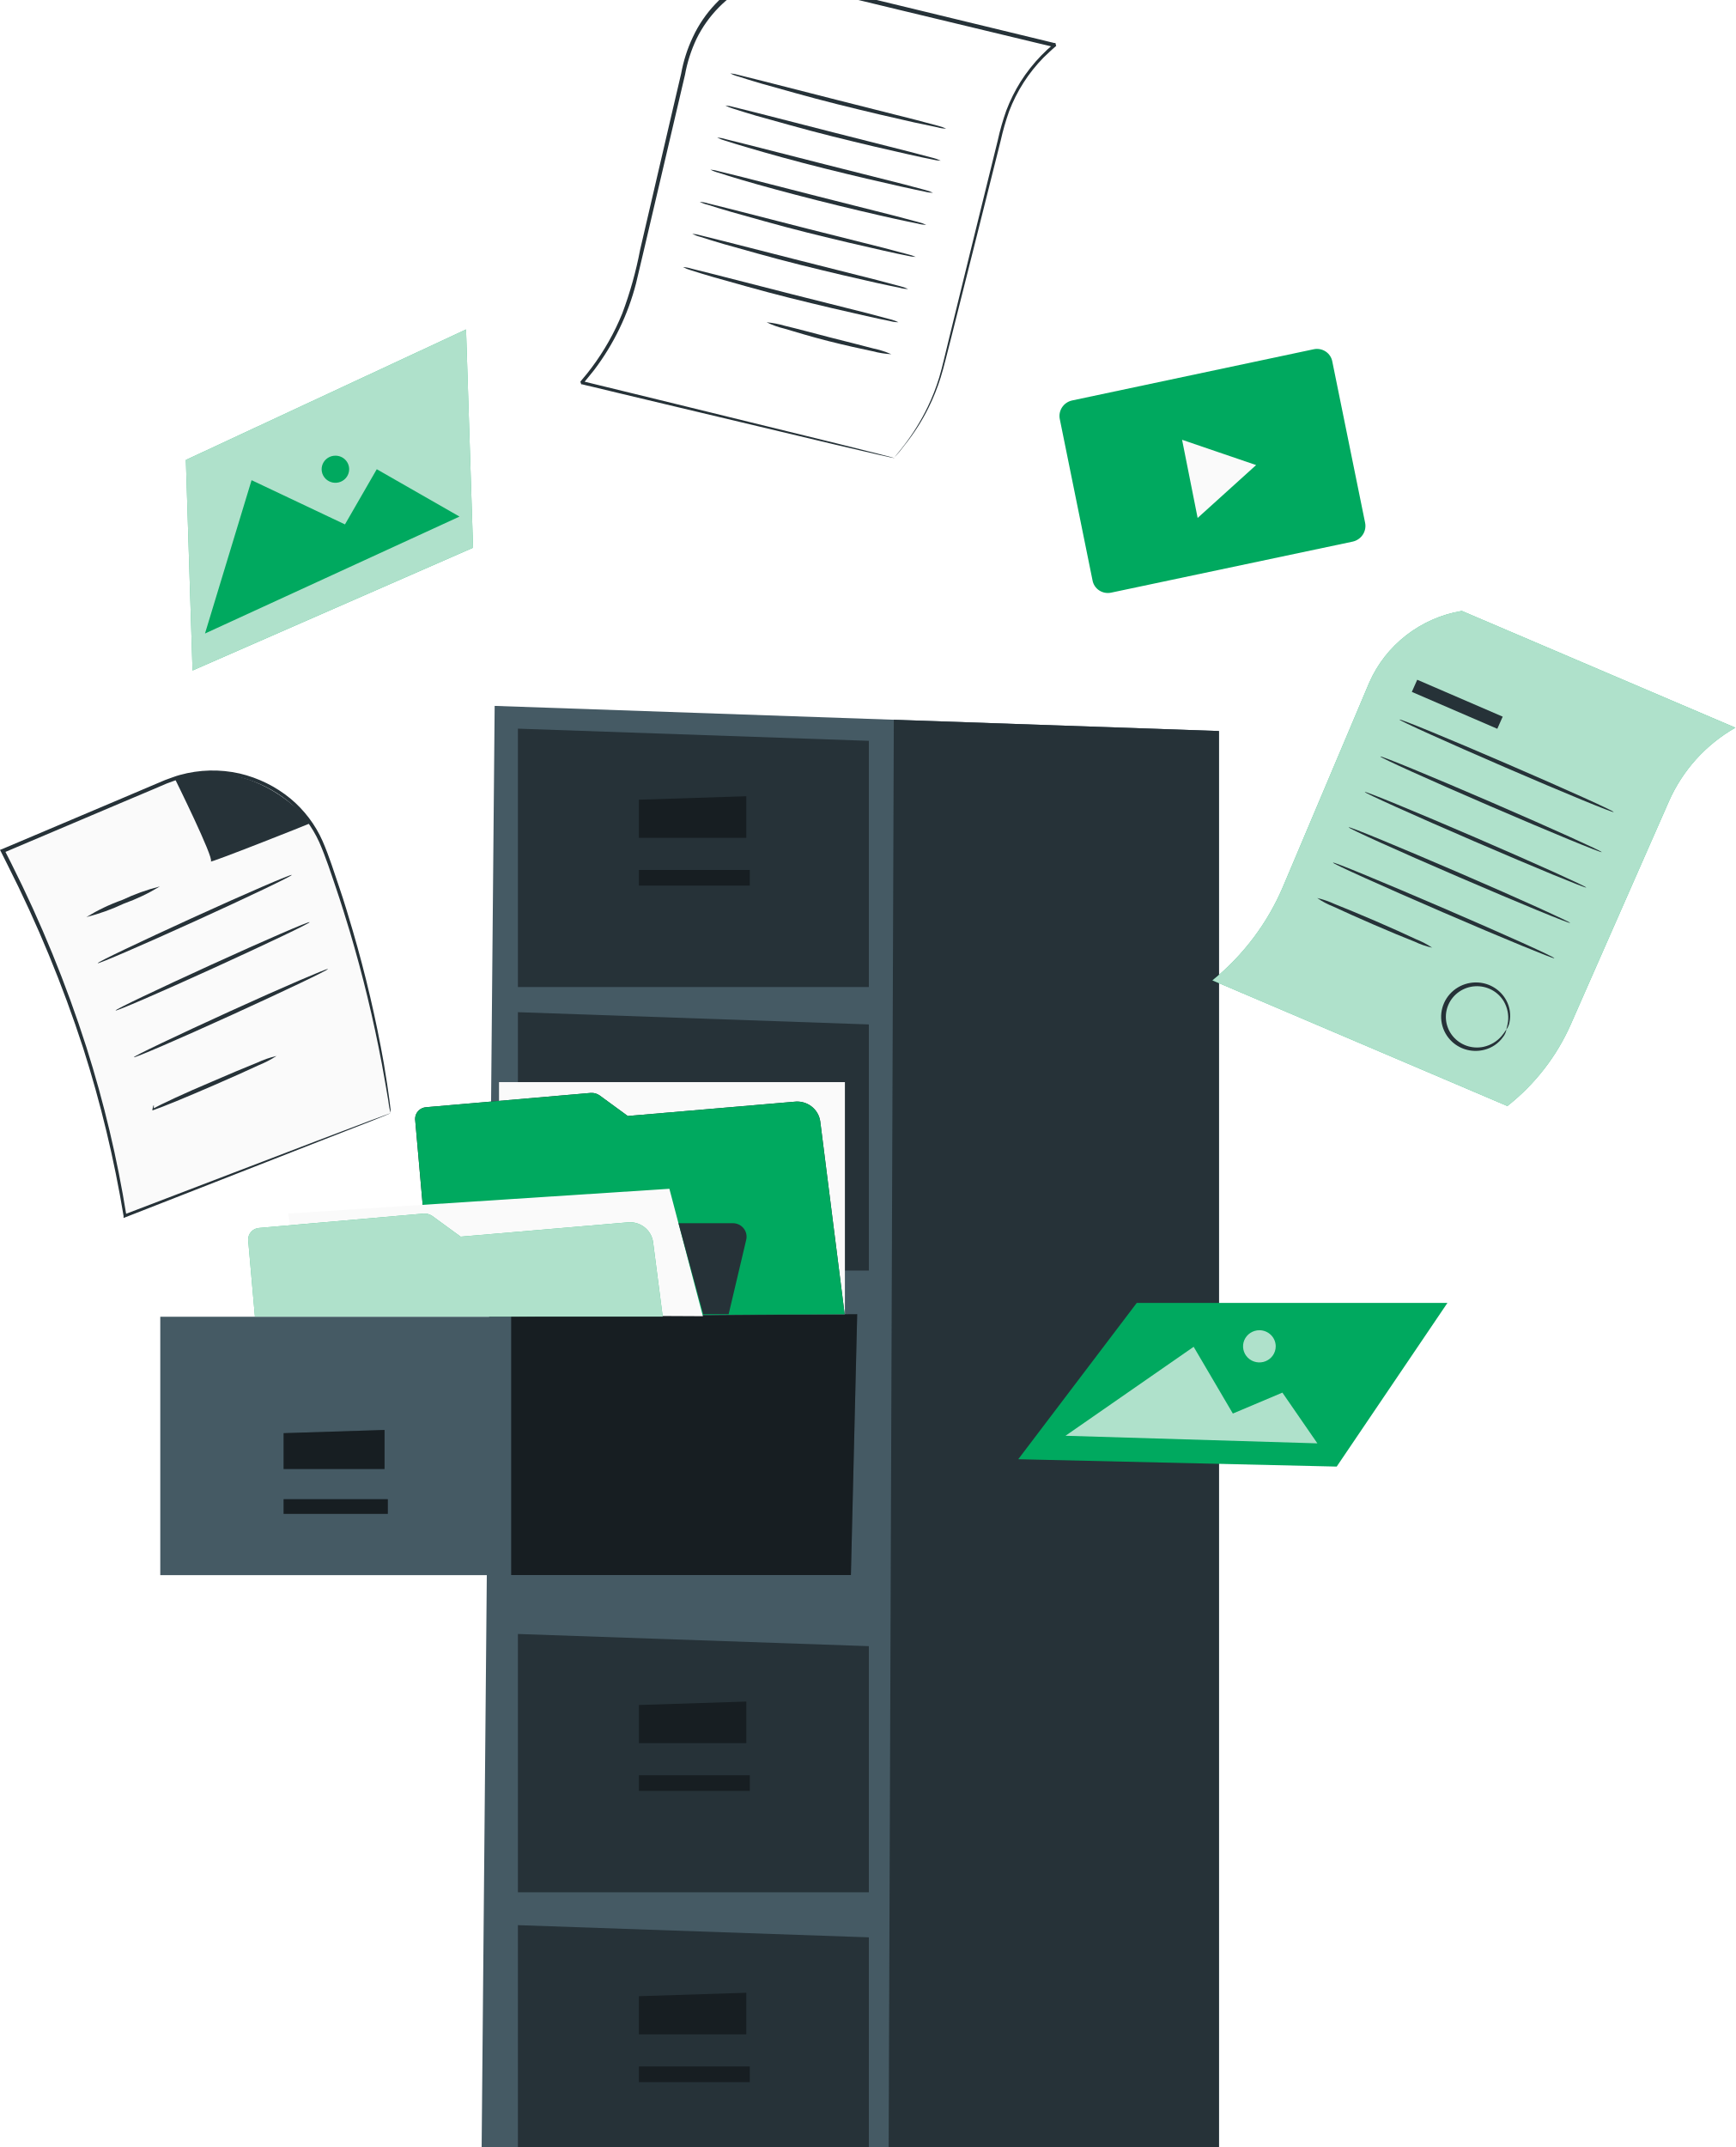
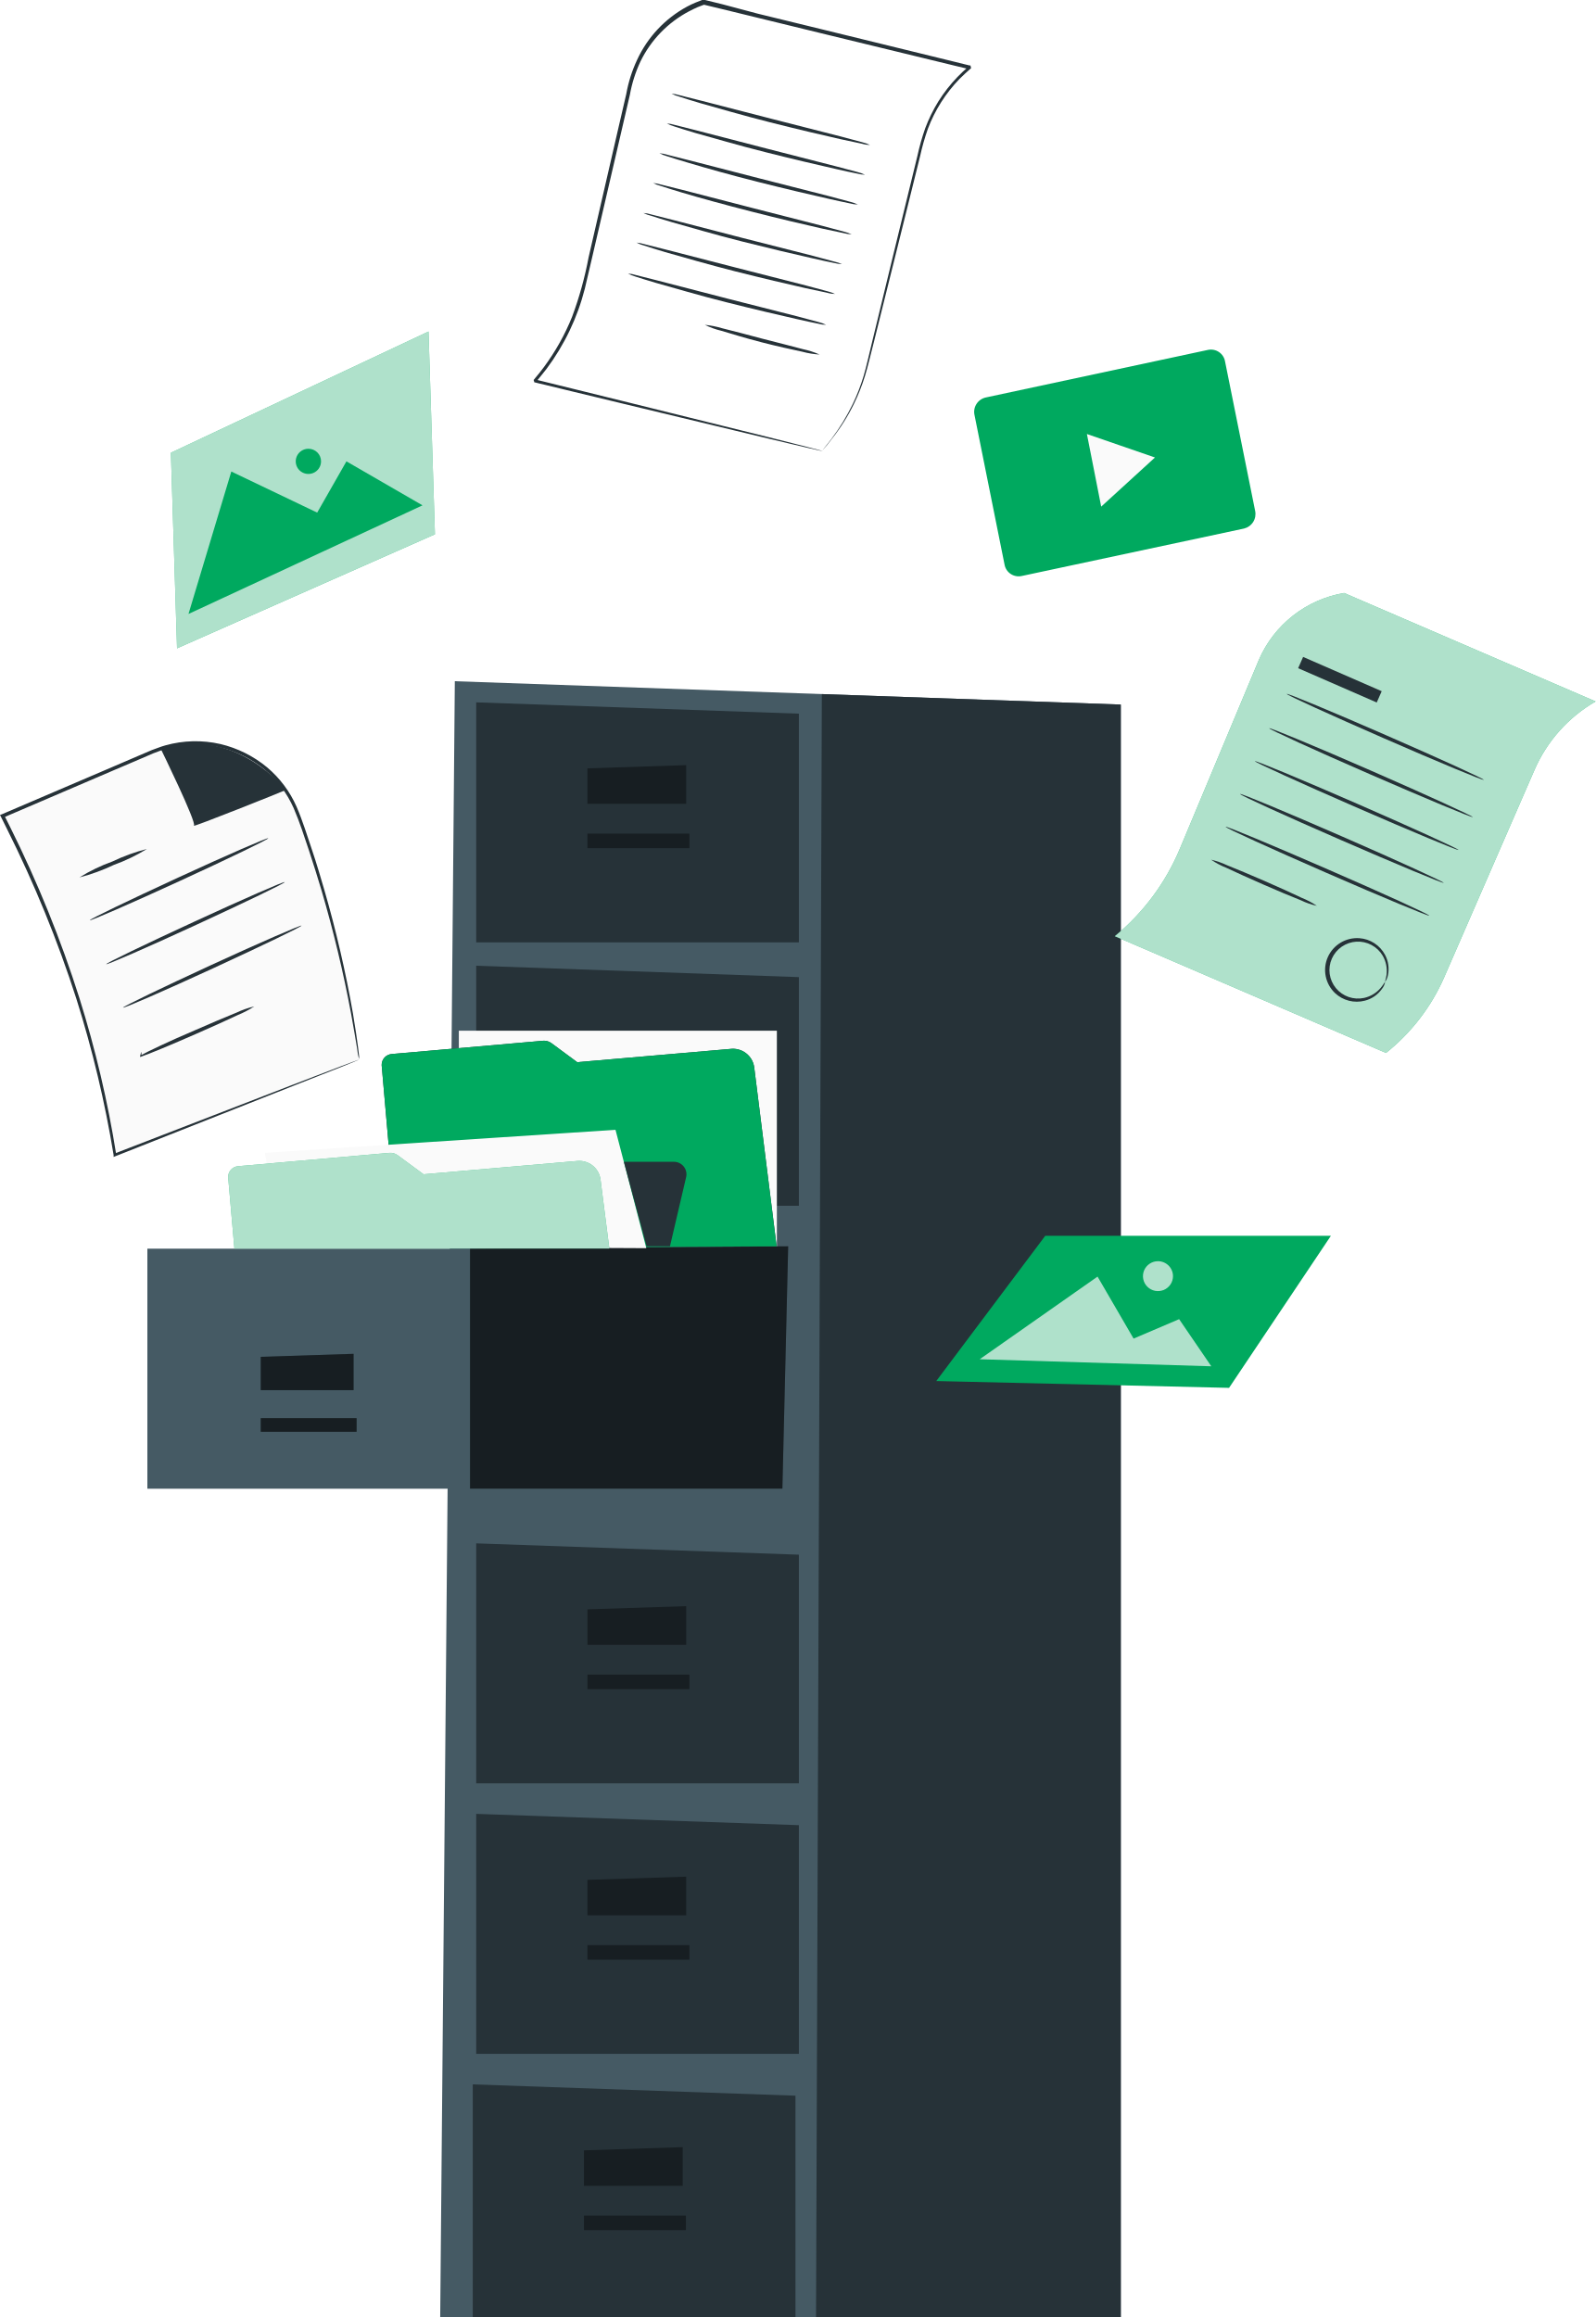
- <svg xmlns="http://www.w3.org/2000/svg" width="190" height="235" viewBox="0 0 190 235" fill="none">
-   <path d="M54.158 77.264L52.336 278.999H133.458V80.015L54.158 77.264Z" fill="#455A64" />
-   <path d="M56.704 110.788V139.069H95.128V112.13L56.704 110.788Z" fill="#263238" />
-   <path d="M97.86 78.781L97.137 278.999H133.458V80.014L97.86 78.781Z" fill="#263238" />
-   <path d="M56.704 79.755V108.036H95.128V81.088L56.704 79.755Z" fill="#263238" />
-   <path d="M69.952 87.531V91.707H81.71V87.153L69.952 87.531Z" fill="#263238" />
-   <path d="M82.093 95.221H69.952V96.932H82.093V95.221Z" fill="#263238" />
+ <svg xmlns="http://www.w3.org/2000/svg" width="188" height="273" viewBox="0 0 188 273" fill="none">
+   <path d="M53.588 80.264L51.785 281.999H132.053V83.015L53.588 80.264Z" fill="#455A64" />
+   <path d="M56.106 113.788V142.069H94.126V115.13L56.106 113.788Z" fill="#263238" />
+   <path d="M96.83 81.781L96.114 281.999H132.052V83.014L96.83 81.781Z" fill="#263238" />
+   <path d="M56.106 82.755V111.036H94.126V84.088L56.106 82.755Z" fill="#263238" />
+   <path d="M69.215 90.531V94.707H80.849V90.153L69.215 90.531Z" fill="#263238" />
+   <path d="M81.228 98.221H69.215V99.932H81.228V98.221Z" fill="#263238" />
  <g opacity="0.4">
-     <path d="M69.951 87.531V91.707H81.709V87.153L69.951 87.531Z" fill="black" />
-     <path d="M82.092 95.221H69.951V96.932H82.092V95.221Z" fill="black" />
+     <path d="M69.214 90.531V94.707H80.849V90.153L69.214 90.531Z" fill="black" />
+     <path d="M81.228 98.221H69.214V99.932H81.228V98.221Z" fill="black" />
  </g>
-   <path d="M56.704 178.847V207.12H95.128V180.18L56.704 178.847Z" fill="#263238" />
-   <path d="M69.952 186.623V190.799H81.71V186.245L69.952 186.623Z" fill="#263238" />
-   <path d="M82.093 194.314H69.952V196.025H82.093V194.314Z" fill="#263238" />
+   <path d="M56.106 181.847V210.12H94.126V183.18L56.106 181.847Z" fill="#263238" />
+   <path d="M69.215 189.623V193.799H80.849V189.245L69.215 189.623Z" fill="#263238" />
+   <path d="M81.228 197.314H69.215V199.025H81.228V197.314Z" fill="#263238" />
  <g opacity="0.4">
-     <path d="M69.953 186.622V190.798H81.711V186.244L69.953 186.622Z" fill="black" />
-     <path d="M82.094 194.312H69.953V196.023H82.094V194.312Z" fill="black" />
+     <path d="M69.216 189.622V193.798H80.85V189.244L69.216 189.622Z" fill="black" />
+     <path d="M81.23 197.312H69.216V199.023H81.23V197.312Z" fill="black" />
  </g>
-   <path d="M56.704 210.718V238.991H95.128V212.052L56.704 210.718Z" fill="#263238" />
-   <path d="M69.952 218.496V222.673H81.71V218.119L69.952 218.496Z" fill="#263238" />
-   <path d="M82.093 226.186H69.952V227.897H82.093V226.186Z" fill="#263238" />
+   <path d="M56.106 213.718V241.991H94.126V215.052L56.106 213.718Z" fill="#263238" />
+   <path d="M69.215 221.496V225.673H80.849V221.119L69.215 221.496Z" fill="#263238" />
+   <path d="M81.228 229.186H69.215V230.897H81.228V229.186Z" fill="#263238" />
  <g opacity="0.4">
-     <path d="M69.951 218.495V222.672H81.709V218.118L69.951 218.495Z" fill="black" />
-     <path d="M82.092 226.185H69.951V227.896H82.092V226.185Z" fill="black" />
+     <path d="M69.214 221.495V225.672H80.849V221.118L69.214 221.495Z" fill="black" />
+     <path d="M81.228 229.185H69.214V230.896H81.228V229.185Z" fill="black" />
  </g>
-   <path d="M55.972 144.125H17.548V172.407H55.972V144.125Z" fill="#455A64" />
-   <path d="M31.051 156.867V160.793H42.102V156.515L31.051 156.867Z" fill="#263238" />
-   <path d="M42.46 164.094H31.051V165.696H42.46V164.094Z" fill="#263238" />
+   <path d="M55.703 245.591V273.864H93.722V246.925L55.703 245.591Z" fill="#263238" />
+   <path d="M68.803 253.366V257.542H80.437V252.988L68.803 253.366Z" fill="#263238" />
+   <path d="M80.817 261.056H68.803V262.767H80.817V261.056Z" fill="#263238" />
  <g opacity="0.4">
-     <path d="M31.051 156.867V160.792H42.102V156.515L31.051 156.867Z" fill="black" />
-     <path d="M42.46 164.097H31.051V165.699H42.46V164.097Z" fill="black" />
+     <path d="M68.802 253.365V257.542H80.436V252.988L68.802 253.365Z" fill="black" />
+     <path d="M80.815 261.055H68.802V262.766H80.815V261.055Z" fill="black" />
  </g>
-   <path d="M55.972 144.124L93.851 143.847L93.162 172.397H55.972V144.124Z" fill="#263238" />
-   <path opacity="0.4" d="M55.972 144.124L93.851 143.847L93.162 172.397H55.972V144.124Z" fill="black" />
-   <path d="M92.506 118.443H54.636V143.84H92.506V118.443Z" fill="#FAFAFA" />
-   <path d="M45.447 122.495L47.354 144.075L92.479 143.849L89.805 122.738C89.712 122.081 89.359 121.487 88.824 121.085C88.288 120.683 87.613 120.505 86.945 120.591L68.733 122.151L65.634 119.887C65.351 119.692 65.008 119.6 64.663 119.627L46.682 121.187C46.344 121.204 46.026 121.35 45.795 121.594C45.565 121.839 45.44 122.162 45.447 122.495Z" fill="#263238" />
-   <path d="M45.447 122.495L47.354 144.075L92.479 143.849L89.805 122.738C89.712 122.081 89.359 121.487 88.824 121.085C88.288 120.683 87.613 120.505 86.945 120.591L68.733 122.151L65.634 119.887C65.351 119.692 65.008 119.6 64.663 119.627L46.682 121.187C46.344 121.204 46.026 121.35 45.795 121.594C45.565 121.839 45.44 122.162 45.447 122.495Z" fill="#00A95F" />
-   <path d="M32.499 138.455L31.545 132.836L73.29 130.118L76.96 144.066L33.325 143.848L32.499 138.455Z" fill="#FAFAFA" />
-   <path d="M27.169 135.721L27.91 144.108H72.558L71.502 135.947C71.409 135.292 71.058 134.699 70.524 134.297C69.99 133.895 69.317 133.717 68.65 133.8L50.438 135.36L47.331 133.096C47.052 132.899 46.711 132.807 46.369 132.836L28.387 134.404C28.049 134.421 27.732 134.569 27.504 134.816C27.276 135.062 27.156 135.388 27.169 135.721Z" fill="#00A95F" />
-   <path opacity="0.7" d="M27.169 135.721L27.91 144.108H72.558L71.502 135.947C71.409 135.292 71.058 134.699 70.524 134.297C69.99 133.895 69.317 133.717 68.65 133.8L50.438 135.36L47.331 133.096C47.052 132.899 46.711 132.807 46.369 132.836L28.387 134.404C28.049 134.421 27.732 134.569 27.504 134.816C27.276 135.062 27.156 135.388 27.169 135.721Z" fill="#FAFAFA" />
-   <path d="M74.285 133.886H80.245C80.471 133.887 80.693 133.937 80.896 134.034C81.099 134.131 81.277 134.272 81.416 134.446C81.556 134.62 81.655 134.823 81.704 135.04C81.753 135.257 81.752 135.482 81.701 135.698L79.777 143.842H76.993L74.285 133.886Z" fill="#263238" />
-   <path d="M148.128 59.277L121.641 64.871C121.417 64.917 121.185 64.918 120.961 64.874C120.737 64.831 120.524 64.743 120.334 64.616C120.145 64.489 119.984 64.326 119.86 64.136C119.736 63.947 119.653 63.735 119.614 63.513L116.038 45.9C115.939 45.453 116.023 44.985 116.272 44.599C116.52 44.212 116.914 43.938 117.366 43.836L143.845 38.225C144.069 38.179 144.3 38.178 144.525 38.222C144.749 38.266 144.962 38.354 145.151 38.481C145.341 38.608 145.502 38.771 145.625 38.96C145.749 39.15 145.833 39.362 145.872 39.584L149.456 57.197C149.553 57.646 149.469 58.114 149.221 58.503C148.973 58.891 148.581 59.169 148.128 59.277Z" fill="#00A95F" />
-   <path d="M133.474 49.521L137.527 50.904L134.326 53.798L131.124 56.692L130.273 52.414L129.421 48.137L133.474 49.521Z" fill="#FAFAFA" />
-   <path d="M97.946 50.05L98.21 49.706C98.397 49.487 98.661 49.16 99.002 48.716C99.991 47.422 100.847 46.034 101.556 44.573C102.065 43.519 102.492 42.428 102.833 41.31C103.199 40.086 103.489 38.718 103.855 37.267C104.57 34.349 105.387 31.036 106.281 27.371C107.175 23.706 108.18 19.688 109.236 15.386C109.479 14.274 109.791 13.179 110.172 12.106C110.59 11.005 111.115 9.946 111.739 8.944C112.392 7.914 113.151 6.953 114.003 6.076C114.435 5.628 114.893 5.205 115.374 4.809H115.417C115.596 5.497 115.417 4.994 115.485 5.145H115.374L115.144 5.086L114.685 4.977L113.765 4.759L98.338 1.052L90.172 -0.919L86.001 -1.925L83.889 -2.429H83.761H83.693C83.651 -2.429 83.915 -2.429 83.787 -2.429L83.54 -2.336L83.038 -2.144C82.723 -1.984 82.382 -1.858 82.076 -1.682C79.544 -0.369 77.506 1.709 76.261 4.247C75.67 5.497 75.246 6.816 75.001 8.173C74.685 9.515 74.37 10.848 74.064 12.173C72.821 17.457 71.629 22.556 70.488 27.421L69.637 31.019C68.755 34.437 67.202 37.651 65.065 40.48C64.724 40.924 64.375 41.319 64.017 41.771L63.881 41.931L63.813 42.015C63.634 41.436 63.813 41.855 63.745 41.73H63.822L64.222 41.83L65.013 42.023L68.113 42.778L73.953 44.204L91.543 48.515L96.328 49.714L97.563 50.033L97.989 50.158L97.554 50.075L96.303 49.798L91.509 48.682L73.877 44.489L68.036 43.097L64.928 42.35L64.136 42.166L63.736 42.065H63.66C63.609 41.939 63.728 42.35 63.541 41.771L63.609 41.696L63.736 41.537C64.094 41.126 64.434 40.698 64.767 40.253C66.141 38.421 67.271 36.422 68.13 34.307C68.981 32.037 69.636 29.7 70.088 27.32C71.22 22.456 72.412 17.357 73.638 12.064C73.953 10.739 74.26 9.406 74.575 8.064C74.825 6.678 75.257 5.33 75.86 4.055C77.106 1.381 79.197 -0.823 81.82 -2.227C82.144 -2.412 82.493 -2.546 82.825 -2.697L83.344 -2.898L83.6 -2.999H83.753H83.821H83.957L86.06 -2.487L90.232 -1.389L98.397 0.582L113.816 4.315L114.736 4.541L115.195 4.65L115.425 4.709H115.536C115.579 4.868 115.485 4.365 115.638 5.061H115.596C115.127 5.455 114.676 5.9 114.25 6.302C112.602 7.985 111.321 9.984 110.487 12.173C110.112 13.23 109.802 14.309 109.559 15.402L106.554 27.379L104.068 37.259C103.684 38.71 103.378 40.069 102.995 41.302C102.643 42.426 102.205 43.523 101.684 44.581C100.963 46.043 100.084 47.424 99.061 48.699C98.717 49.17 98.344 49.621 97.946 50.05Z" fill="#263238" />
-   <path d="M103.591 14.077C103.268 14.075 102.947 14.027 102.638 13.935C102.033 13.817 101.156 13.633 100.083 13.398C97.929 12.92 94.975 12.232 91.688 11.41C88.402 10.588 85.473 9.733 83.353 9.146C82.289 8.835 81.438 8.567 80.85 8.374C80.538 8.299 80.237 8.184 79.956 8.03C80.277 8.059 80.593 8.121 80.901 8.215L83.455 8.852L91.808 10.982L100.177 13.096L102.731 13.775C103.027 13.847 103.316 13.948 103.591 14.077Z" fill="#263238" />
-   <path d="M103.002 17.592C102.68 17.578 102.36 17.531 102.049 17.45C101.436 17.332 100.567 17.148 99.494 16.904C97.34 16.426 94.386 15.739 91.091 14.916C87.796 14.095 84.884 13.239 82.764 12.66C81.7 12.342 80.849 12.082 80.261 11.889C79.965 11.806 79.679 11.691 79.41 11.545C79.731 11.568 80.048 11.627 80.355 11.721L82.909 12.358L91.261 14.497L99.597 16.611L102.151 17.282C102.445 17.354 102.731 17.458 103.002 17.592Z" fill="#263238" />
-   <path d="M102.152 21.097C101.83 21.095 101.509 21.05 101.199 20.963C100.586 20.845 99.717 20.652 98.644 20.418C96.49 19.939 93.536 19.252 90.241 18.43C86.946 17.608 84.034 16.794 81.914 16.165C80.85 15.855 79.999 15.595 79.411 15.402C79.102 15.318 78.802 15.203 78.517 15.058C78.839 15.076 79.156 15.135 79.462 15.234L82.016 15.872L90.369 18.002L98.746 20.116L101.301 20.795C101.594 20.869 101.879 20.97 102.152 21.097Z" fill="#263238" />
-   <path d="M101.411 24.611C101.088 24.603 100.768 24.555 100.457 24.468C99.853 24.351 98.976 24.167 97.903 23.932C95.749 23.454 92.795 22.766 89.508 21.936C86.222 21.105 83.293 20.308 81.173 19.68C80.117 19.369 79.266 19.101 78.678 18.908C78.364 18.832 78.061 18.716 77.776 18.564C78.097 18.592 78.413 18.654 78.721 18.748L81.275 19.378L89.636 21.516L97.997 23.63L100.551 24.309C100.848 24.379 101.136 24.48 101.411 24.611Z" fill="#263238" />
-   <path d="M100.263 28.125C99.941 28.111 99.621 28.064 99.309 27.983C98.696 27.865 97.828 27.68 96.755 27.437C94.601 26.959 91.647 26.271 88.352 25.45C85.057 24.628 82.145 23.772 80.025 23.185C78.961 22.875 78.109 22.615 77.522 22.422C77.206 22.349 76.9 22.239 76.611 22.095C76.932 22.112 77.25 22.172 77.556 22.271L80.11 22.908L88.462 25.047L96.832 27.152L99.386 27.831C99.689 27.894 99.984 27.993 100.263 28.125Z" fill="#263238" />
-   <path d="M99.427 31.632C99.104 31.629 98.783 31.581 98.474 31.489C97.869 31.372 96.992 31.187 95.919 30.952C93.765 30.474 90.811 29.786 87.524 28.965C84.238 28.142 81.309 27.287 79.189 26.7C78.133 26.39 77.273 26.121 76.686 25.928C76.374 25.854 76.073 25.738 75.792 25.584C76.113 25.614 76.429 25.675 76.737 25.769L79.291 26.406L87.652 28.537L96.013 30.65L98.567 31.33C98.863 31.401 99.151 31.503 99.427 31.632Z" fill="#263238" />
-   <path d="M98.372 35.272C98.05 35.27 97.729 35.224 97.419 35.137C96.814 35.02 95.937 34.836 94.865 34.592C92.71 34.114 89.756 33.426 86.461 32.605C83.166 31.783 80.254 30.927 78.134 30.34C77.079 30.03 76.219 29.77 75.631 29.577C75.335 29.494 75.049 29.379 74.78 29.233C75.101 29.25 75.419 29.31 75.725 29.409L78.279 30.047L86.631 32.185L95.001 34.29L97.555 34.97C97.837 35.044 98.11 35.145 98.372 35.272Z" fill="#263238" />
-   <path d="M97.588 38.772C96.897 38.732 96.213 38.622 95.545 38.445C94.293 38.185 92.573 37.807 90.683 37.329C88.793 36.851 87.107 36.331 85.881 35.971C85.207 35.812 84.553 35.579 83.932 35.274C84.621 35.341 85.303 35.473 85.966 35.669C87.21 35.962 88.912 36.423 90.794 36.91C92.676 37.396 94.387 37.807 95.621 38.143C96.298 38.283 96.957 38.493 97.588 38.772Z" fill="#263238" />
-   <path d="M42.742 121.81L13.649 133.065C11.348 119.149 6.837 105.677 0.282 93.142L18.162 85.594C19.794 84.905 21.551 84.552 23.327 84.557C25.102 84.563 26.858 84.926 28.485 85.626C30.112 86.325 31.577 87.345 32.789 88.624C34.001 89.902 34.934 91.411 35.531 93.058C38.959 102.364 41.376 112.002 42.742 121.81Z" fill="#FAFAFA" />
-   <path d="M42.741 121.81C42.741 121.81 42.741 121.684 42.672 121.45C42.604 121.215 42.57 120.854 42.502 120.418C42.349 119.512 42.128 118.162 41.804 116.434C40.884 111.551 39.713 106.716 38.296 101.949C37.837 100.44 37.351 98.855 36.798 97.228C36.244 95.6 35.691 93.873 34.959 92.195C34.18 90.466 33.016 88.933 31.553 87.708C29.979 86.424 28.127 85.514 26.138 85.049C24.045 84.583 21.867 84.644 19.804 85.226C19.267 85.36 18.765 85.586 18.246 85.762L16.696 86.425L13.537 87.758L0.383 93.336L0.494 93.042C0.724 93.495 0.971 93.99 1.226 94.485C4.494 100.975 7.246 107.705 9.459 114.614C11.376 120.651 12.842 126.818 13.844 133.066L13.605 132.931L34.737 124.855L40.646 122.615L42.213 122.037C42.562 121.902 42.758 121.844 42.758 121.844C42.758 121.844 42.596 121.928 42.255 122.062L40.74 122.674L34.891 124.955L13.733 133.233L13.529 133.317V133.091C12.499 126.867 11.02 120.723 9.102 114.706C6.868 107.832 4.104 101.137 0.834 94.678L0.111 93.235L0 93.026L0.221 92.942L13.376 87.373L16.534 86.031L18.084 85.376C18.629 85.192 19.148 84.966 19.693 84.823C21.828 84.231 24.079 84.176 26.24 84.664C28.287 85.145 30.193 86.086 31.809 87.415C33.321 88.677 34.521 90.263 35.316 92.053C36.066 93.78 36.585 95.491 37.147 97.127C37.709 98.762 38.169 100.348 38.62 101.857C40.022 106.641 41.159 111.496 42.026 116.4C42.315 118.145 42.519 119.487 42.639 120.418C42.69 120.862 42.732 121.206 42.766 121.466C42.769 121.581 42.76 121.697 42.741 121.81Z" fill="#263238" />
-   <path d="M19.129 85.201C19.129 85.201 23.472 93.974 23.088 94.284C22.705 94.595 33.867 90.183 34.004 90.091C34.038 90.116 28.231 82.484 19.129 85.201Z" fill="#263238" />
-   <path d="M17.504 97.025C16.259 97.784 14.938 98.413 13.562 98.904C12.246 99.527 10.872 100.021 9.459 100.38C10.699 99.619 12.017 98.989 13.392 98.501C14.71 97.877 16.087 97.382 17.504 97.025Z" fill="#263238" />
-   <path d="M31.946 95.765C31.997 95.874 27.281 98.13 21.414 100.798C15.548 103.465 10.746 105.536 10.695 105.427C10.644 105.318 15.361 103.071 21.227 100.395C27.093 97.72 31.895 95.656 31.946 95.765Z" fill="#263238" />
-   <path d="M33.903 100.934C33.954 101.043 29.237 103.291 23.371 105.966C17.505 108.642 12.703 110.713 12.652 110.604C12.601 110.495 17.317 108.248 23.184 105.572C29.05 102.897 33.852 100.817 33.903 100.934Z" fill="#263238" />
-   <path d="M35.905 106.059C35.956 106.168 31.24 108.415 25.373 111.091C19.507 113.766 14.705 115.83 14.654 115.721C14.603 115.612 19.32 113.364 25.186 110.688C31.052 108.013 35.854 105.966 35.905 106.059Z" fill="#263238" />
-   <path d="M30.276 115.58C29.652 115.983 28.991 116.325 28.301 116.603C27.058 117.182 25.329 117.962 23.405 118.792C20.391 120.101 17.803 121.166 16.824 121.493L16.688 121.543V121.418C16.756 121.107 16.807 120.965 16.832 120.965C16.858 120.965 16.832 121.124 16.832 121.443L16.73 121.359C17.633 120.872 20.136 119.681 23.192 118.398C25.116 117.559 26.87 116.83 28.147 116.318C28.828 115.998 29.542 115.75 30.276 115.58Z" fill="#263238" />
-   <path d="M165.037 121.063L132.743 107.308C136.14 104.546 138.8 101.008 140.491 97.001L149.916 74.708C150.81 72.674 152.205 70.892 153.974 69.523C155.743 68.154 157.831 67.241 160.048 66.866L190 79.648C186.76 81.5 184.208 84.329 182.721 87.716L171.967 112.148C170.428 115.631 168.049 118.691 165.037 121.063Z" fill="#00A95F" />
-   <path opacity="0.7" d="M165.037 121.063L132.743 107.308C136.14 104.546 138.8 101.008 140.491 97.001L149.916 74.708C150.81 72.674 152.205 70.892 153.974 69.523C155.743 68.154 157.831 67.241 160.048 66.866L190 79.648C186.76 81.5 184.208 84.329 182.721 87.716L171.967 112.148C170.428 115.631 168.049 118.691 165.037 121.063Z" fill="#FAFAFA" />
-   <path d="M176.676 88.883C176.625 88.993 171.338 86.82 164.858 84.019C158.379 81.218 153.169 78.869 153.22 78.76C153.271 78.651 158.558 80.823 165.037 83.625C171.516 86.426 176.727 88.775 176.676 88.883Z" fill="#263238" />
-   <path d="M175.372 93.27C175.321 93.379 169.855 91.123 163.155 88.237C156.454 85.352 151.073 82.912 151.124 82.803C151.175 82.694 156.641 84.941 163.334 87.835C170.026 90.728 175.372 93.161 175.372 93.27Z" fill="#263238" />
-   <path d="M173.672 97.144C173.63 97.253 168.155 94.997 161.463 92.111C154.771 89.226 149.382 86.794 149.424 86.685C149.467 86.576 154.941 88.824 161.642 91.717C168.342 94.611 173.672 97.026 173.672 97.144Z" fill="#263238" />
-   <path d="M171.908 101.017C171.857 101.126 166.39 98.87 159.69 95.985C152.989 93.1 147.608 90.667 147.66 90.55C147.711 90.432 153.177 92.697 159.869 95.582C166.561 98.467 171.967 100.933 171.908 101.017Z" fill="#263238" />
-   <path d="M170.179 104.885C170.179 105.002 164.662 102.746 157.97 99.852C151.278 96.959 145.889 94.535 145.94 94.418C145.991 94.3 151.448 96.565 158.149 99.45C164.85 102.335 170.265 104.776 170.179 104.885Z" fill="#263238" />
-   <path d="M156.804 103.728C156.144 103.586 155.504 103.366 154.897 103.074C153.739 102.621 152.155 101.967 150.418 101.212C148.681 100.457 147.115 99.761 145.991 99.233C145.363 98.988 144.766 98.673 144.211 98.293C144.868 98.446 145.508 98.665 146.119 98.948C147.277 99.409 148.86 100.063 150.597 100.81C152.334 101.556 153.9 102.269 155.024 102.797C155.65 103.044 156.246 103.356 156.804 103.728Z" fill="#263238" />
-   <path d="M164.935 112.675C164.893 112.675 165.029 112.373 165.105 111.836C165.2 111.063 165.038 110.281 164.646 109.605C164.328 109.071 163.867 108.634 163.314 108.343C162.76 108.051 162.135 107.915 161.509 107.951C160.882 107.987 160.277 108.194 159.762 108.547C159.246 108.9 158.84 109.387 158.588 109.953C158.336 110.52 158.248 111.144 158.333 111.757C158.419 112.37 158.674 112.947 159.072 113.426C159.47 113.904 159.994 114.265 160.587 114.469C161.18 114.672 161.819 114.71 162.432 114.579C163.204 114.408 163.898 113.993 164.407 113.396C164.765 112.968 164.901 112.675 164.935 112.691C164.88 113 164.745 113.289 164.544 113.53C164.054 114.214 163.332 114.702 162.509 114.906C161.894 115.064 161.248 115.067 160.631 114.913C160.015 114.759 159.448 114.453 158.984 114.025C158.411 113.493 158.019 112.8 157.861 112.04C157.704 111.28 157.79 110.491 158.106 109.781C158.422 109.07 158.954 108.474 159.628 108.073C160.301 107.672 161.085 107.487 161.87 107.542C162.505 107.586 163.117 107.789 163.65 108.131C164.184 108.473 164.62 108.943 164.918 109.496C165.319 110.233 165.442 111.085 165.267 111.903C165.218 112.182 165.104 112.446 164.935 112.675Z" fill="#263238" />
-   <path d="M164.525 78.441L155.167 74.402L154.576 75.731L163.934 79.77L164.525 78.441Z" fill="#263238" />
-   <path d="M146.35 160.525L111.485 159.72L124.46 142.61H158.474L146.35 160.525Z" fill="#00A95F" />
-   <path d="M116.66 157.153L144.237 157.984L140.406 152.432L134.982 154.721L130.691 147.416L116.66 157.153Z" fill="#00A95F" />
-   <path d="M139.673 147.365C139.673 147.714 139.568 148.054 139.372 148.344C139.175 148.633 138.896 148.859 138.569 148.993C138.243 149.126 137.883 149.161 137.536 149.093C137.189 149.025 136.871 148.857 136.621 148.611C136.371 148.364 136.201 148.051 136.132 147.709C136.063 147.367 136.098 147.013 136.233 146.691C136.369 146.369 136.598 146.094 136.892 145.901C137.186 145.707 137.532 145.604 137.885 145.604C138.359 145.604 138.814 145.79 139.149 146.12C139.485 146.45 139.673 146.898 139.673 147.365Z" fill="#00A95F" />
+   <path d="M55.382 147.125H17.363V175.407H55.382V147.125Z" fill="#455A64" />
+   <path d="M30.724 159.867V163.793H41.659V159.515L30.724 159.867Z" fill="#263238" />
+   <path d="M42.013 167.094H30.724V168.696H42.013V167.094Z" fill="#263238" />
+   <g opacity="0.4">
+     <path d="M30.724 159.867V163.792H41.659V159.515L30.724 159.867Z" fill="black" />
+     <path d="M42.013 167.097H30.724V168.699H42.013V167.097Z" fill="black" />
+   </g>
+   <path d="M55.383 147.124L92.863 146.847L92.181 175.397H55.383V147.124Z" fill="#263238" />
+   <path opacity="0.4" d="M55.383 147.124L92.863 146.847L92.181 175.397H55.383V147.124Z" fill="black" />
+   <path d="M91.532 121.443H54.06V146.84H91.532V121.443Z" fill="#FAFAFA" />
+   <path d="M44.968 125.495L46.856 147.075L91.505 146.849L88.86 125.738C88.768 125.081 88.419 124.487 87.888 124.085C87.358 123.683 86.69 123.505 86.029 123.591L68.009 125.151L64.943 122.887C64.663 122.692 64.323 122.6 63.983 122.627L46.19 124.187C45.856 124.204 45.541 124.35 45.313 124.594C45.085 124.839 44.962 125.162 44.968 125.495Z" fill="#263238" />
+   <path d="M44.968 125.495L46.856 147.075L91.505 146.849L88.86 125.738C88.768 125.081 88.419 124.487 87.888 124.085C87.358 123.683 86.69 123.505 86.029 123.591L68.009 125.151L64.943 122.887C64.663 122.692 64.323 122.6 63.983 122.627L46.19 124.187C45.856 124.204 45.541 124.35 45.313 124.594C45.085 124.839 44.962 125.162 44.968 125.495Z" fill="#00A95F" />
+   <path d="M32.156 141.455L31.213 135.836L72.518 133.118L76.149 147.066L32.974 146.848L32.156 141.455Z" fill="#FAFAFA" />
+   <path d="M26.883 138.721L27.616 147.108H71.794L70.749 138.947C70.657 138.292 70.309 137.699 69.781 137.297C69.252 136.895 68.586 136.717 67.927 136.8L49.907 138.36L46.832 136.096C46.556 135.899 46.218 135.807 45.88 135.836L28.088 137.404C27.753 137.421 27.439 137.569 27.213 137.816C26.988 138.062 26.869 138.388 26.883 138.721Z" fill="#00A95F" />
+   <path opacity="0.7" d="M26.883 138.721L27.616 147.108H71.794L70.749 138.947C70.657 138.292 70.309 137.699 69.781 137.297C69.252 136.895 68.586 136.717 67.927 136.8L49.907 138.36L46.832 136.096C46.556 135.899 46.218 135.807 45.88 135.836L28.088 137.404C27.753 137.421 27.439 137.569 27.213 137.816C26.988 138.062 26.869 138.388 26.883 138.721Z" fill="#FAFAFA" />
+   <path d="M73.503 136.886H79.4C79.623 136.887 79.843 136.937 80.044 137.034C80.245 137.131 80.421 137.272 80.559 137.446C80.698 137.62 80.795 137.823 80.844 138.04C80.892 138.257 80.891 138.482 80.841 138.698L78.937 146.842H76.182L73.503 136.886Z" fill="#263238" />
+   <path d="M146.568 62.277L120.36 67.871C120.138 67.917 119.91 67.918 119.688 67.874C119.466 67.831 119.255 67.743 119.068 67.616C118.88 67.489 118.721 67.326 118.598 67.136C118.476 66.947 118.393 66.735 118.355 66.513L114.817 48.9C114.718 48.453 114.801 47.985 115.048 47.599C115.294 47.212 115.683 46.938 116.131 46.836L142.331 41.225C142.552 41.179 142.781 41.178 143.003 41.222C143.225 41.266 143.436 41.354 143.623 41.481C143.81 41.608 143.97 41.771 144.092 41.96C144.215 42.15 144.298 42.362 144.336 42.584L147.883 60.197C147.979 60.646 147.895 61.114 147.65 61.503C147.405 61.891 147.016 62.169 146.568 62.277Z" fill="#00A95F" />
+   <path d="M132.069 52.521L136.079 53.904L132.912 56.798L129.744 59.692L128.902 55.414L128.059 51.137L132.069 52.521Z" fill="#FAFAFA" />
+   <path d="M96.915 53.05L97.176 52.706C97.361 52.487 97.622 52.16 97.959 51.716C98.939 50.422 99.785 49.034 100.487 47.573C100.991 46.519 101.413 45.428 101.75 44.31C102.113 43.086 102.399 41.718 102.761 40.267C103.469 37.349 104.278 34.036 105.162 30.371C106.047 26.706 107.041 22.688 108.086 18.386C108.326 17.274 108.636 16.179 109.012 15.106C109.426 14.005 109.945 12.946 110.562 11.944C111.209 10.914 111.959 9.953 112.803 9.076C113.231 8.628 113.684 8.205 114.16 7.809H114.202C114.379 8.497 114.202 7.994 114.269 8.145H114.16L113.932 8.086L113.477 7.977L112.567 7.759L97.302 4.052L89.223 2.081L85.095 1.075L83.006 0.571H82.88H82.812C82.77 0.571 83.031 0.571 82.905 0.571L82.661 0.664L82.164 0.856C81.852 1.016 81.515 1.142 81.212 1.318C78.706 2.631 76.69 4.709 75.458 7.247C74.873 8.497 74.454 9.816 74.211 11.173C73.899 12.515 73.588 13.848 73.284 15.173C72.054 20.457 70.875 25.556 69.746 30.421L68.903 34.019C68.032 37.437 66.495 40.651 64.38 43.48C64.043 43.924 63.697 44.319 63.343 44.771L63.209 44.931L63.141 45.015C62.964 44.436 63.141 44.855 63.074 44.73H63.15L63.546 44.83L64.329 45.023L67.395 45.778L73.175 47.204L90.58 51.515L95.314 52.714L96.536 53.033L96.957 53.158L96.527 53.075L95.289 52.798L90.546 51.682L73.099 47.489L67.32 46.097L64.245 45.35L63.461 45.166L63.065 45.065H62.989C62.939 44.939 63.057 45.35 62.872 44.771L62.939 44.696L63.065 44.537C63.419 44.126 63.756 43.698 64.085 43.253C65.444 41.421 66.563 39.422 67.412 37.307C68.255 35.037 68.903 32.7 69.35 30.32C70.47 25.456 71.65 20.357 72.863 15.064C73.175 13.739 73.478 12.405 73.79 11.064C74.037 9.678 74.465 8.33 75.062 7.055C76.294 4.381 78.363 2.177 80.959 0.773C81.279 0.588 81.624 0.454 81.953 0.303L82.467 0.102L82.72 0.001H82.871H82.939H83.073L85.154 0.513L89.282 1.611L97.361 3.582L112.618 7.315L113.528 7.541L113.983 7.65L114.21 7.709H114.32C114.362 7.868 114.269 7.365 114.421 8.061H114.379C113.915 8.455 113.469 8.9 113.048 9.302C111.417 10.986 110.149 12.984 109.324 15.173C108.953 16.23 108.646 17.308 108.406 18.402L105.432 30.379L102.972 40.259C102.593 41.71 102.29 43.069 101.91 44.302C101.563 45.426 101.129 46.523 100.613 47.581C99.9 49.043 99.03 50.424 98.018 51.699C97.677 52.17 97.309 52.621 96.915 53.05Z" fill="#263238" />
+   <path d="M102.501 17.077C102.181 17.075 101.864 17.027 101.557 16.935C100.959 16.817 100.092 16.633 99.03 16.398C96.899 15.92 93.975 15.232 90.724 14.41C87.472 13.588 84.574 12.733 82.476 12.146C81.423 11.835 80.581 11.567 79.999 11.374C79.69 11.299 79.393 11.184 79.115 11.03C79.432 11.059 79.745 11.121 80.05 11.215L82.577 11.852L90.842 13.982L99.123 16.096L101.65 16.775C101.943 16.847 102.228 16.948 102.501 17.077Z" fill="#263238" />
+   <path d="M101.918 20.592C101.599 20.578 101.283 20.531 100.974 20.45C100.368 20.332 99.508 20.148 98.447 19.904C96.316 19.426 93.392 18.738 90.132 17.916C86.872 17.095 83.991 16.239 81.893 15.66C80.84 15.342 79.998 15.082 79.416 14.889C79.123 14.806 78.841 14.691 78.574 14.545C78.891 14.568 79.205 14.627 79.509 14.721L82.036 15.358L90.3 17.497L98.548 19.611L101.075 20.282C101.367 20.354 101.649 20.458 101.918 20.592Z" fill="#263238" />
+   <path d="M101.077 24.097C100.758 24.095 100.44 24.05 100.133 23.963C99.527 23.845 98.667 23.652 97.606 23.418C95.475 22.939 92.551 22.252 89.291 21.43C86.031 20.608 83.15 19.794 81.052 19.165C79.999 18.855 79.156 18.595 78.575 18.402C78.269 18.318 77.973 18.203 77.69 18.058C78.009 18.076 78.323 18.135 78.626 18.234L81.153 18.872L89.417 21.002L97.707 23.116L100.234 23.795C100.524 23.869 100.806 23.97 101.077 24.097Z" fill="#263238" />
+   <path d="M100.343 27.611C100.024 27.603 99.707 27.555 99.4 27.468C98.802 27.351 97.934 27.167 96.872 26.932C94.741 26.454 91.818 25.766 88.566 24.936C85.314 24.105 82.416 23.308 80.318 22.68C79.274 22.369 78.431 22.101 77.85 21.908C77.539 21.832 77.239 21.716 76.957 21.564C77.274 21.592 77.588 21.654 77.892 21.748L80.419 22.378L88.692 24.516L96.965 26.63L99.492 27.309C99.786 27.379 100.071 27.48 100.343 27.611Z" fill="#263238" />
+   <path d="M99.208 31.125C98.889 31.111 98.573 31.064 98.264 30.983C97.658 30.865 96.798 30.68 95.737 30.437C93.606 29.959 90.682 29.271 87.422 28.45C84.162 27.628 81.281 26.772 79.183 26.185C78.13 25.875 77.287 25.615 76.706 25.422C76.394 25.349 76.091 25.239 75.805 25.095C76.123 25.112 76.437 25.172 76.74 25.271L79.267 25.908L87.531 28.047L95.813 30.152L98.34 30.831C98.64 30.894 98.931 30.993 99.208 31.125Z" fill="#263238" />
+   <path d="M98.38 34.632C98.061 34.629 97.743 34.581 97.437 34.489C96.839 34.372 95.971 34.187 94.909 33.952C92.778 33.474 89.855 32.786 86.603 31.965C83.351 31.142 80.453 30.287 78.356 29.7C77.311 29.39 76.46 29.121 75.879 28.928C75.57 28.854 75.272 28.738 74.994 28.584C75.311 28.614 75.625 28.675 75.929 28.769L78.457 29.406L86.729 31.537L95.002 33.65L97.529 34.33C97.823 34.401 98.108 34.503 98.38 34.632Z" fill="#263238" />
+   <path d="M97.337 38.272C97.018 38.27 96.7 38.224 96.393 38.137C95.795 38.02 94.927 37.836 93.866 37.592C91.735 37.114 88.811 36.426 85.551 35.605C82.291 34.783 79.41 33.927 77.312 33.34C76.267 33.03 75.416 32.77 74.835 32.577C74.542 32.494 74.26 32.379 73.993 32.233C74.311 32.25 74.625 32.31 74.928 32.409L77.455 33.047L85.719 35.185L94.001 37.29L96.528 37.97C96.807 38.044 97.078 38.145 97.337 38.272Z" fill="#263238" />
+   <path d="M96.561 41.772C95.877 41.732 95.2 41.622 94.539 41.445C93.3 41.185 91.599 40.807 89.728 40.329C87.858 39.851 86.19 39.331 84.977 38.971C84.309 38.812 83.662 38.579 83.048 38.274C83.73 38.341 84.404 38.473 85.061 38.669C86.291 38.962 87.976 39.423 89.838 39.91C91.7 40.396 93.393 40.807 94.615 41.143C95.284 41.283 95.936 41.493 96.561 41.772Z" fill="#263238" />
+   <path d="M42.292 124.81L13.506 136.065C11.228 122.149 6.765 108.677 0.279 96.142L17.971 88.594C19.585 87.905 21.325 87.552 23.081 87.557C24.838 87.563 26.575 87.926 28.185 88.626C29.796 89.325 31.245 90.345 32.444 91.624C33.643 92.902 34.566 94.411 35.157 96.058C38.549 105.364 40.941 115.002 42.292 124.81Z" fill="#FAFAFA" />
+   <path d="M42.291 124.81C42.291 124.81 42.291 124.684 42.223 124.45C42.156 124.215 42.122 123.854 42.055 123.418C41.903 122.512 41.684 121.162 41.364 119.434C40.454 114.551 39.295 109.716 37.893 104.949C37.438 103.44 36.958 101.855 36.41 100.228C35.863 98.6 35.315 96.873 34.591 95.195C33.821 93.466 32.669 91.933 31.221 90.708C29.664 89.424 27.83 88.514 25.863 88.049C23.792 87.583 21.637 87.644 19.595 88.226C19.064 88.36 18.567 88.586 18.054 88.762L16.52 89.425L13.395 90.758L0.379 96.336L0.489 96.042C0.716 96.495 0.96 96.99 1.213 97.485C4.446 103.975 7.17 110.705 9.36 117.614C11.256 123.651 12.707 129.818 13.698 136.066L13.462 135.931L34.372 127.855L40.218 125.615L41.768 125.037C42.114 124.902 42.308 124.844 42.308 124.844C42.308 124.844 42.148 124.928 41.81 125.062L40.311 125.674L34.523 127.955L13.589 136.233L13.386 136.317V136.091C12.368 129.867 10.904 123.723 9.006 117.706C6.795 110.832 4.061 104.137 0.826 97.678L0.11 96.235L0 96.026L0.219 95.942L13.235 90.373L16.36 89.031L17.893 88.376C18.433 88.192 18.947 87.966 19.486 87.823C21.598 87.231 23.825 87.176 25.964 87.664C27.989 88.145 29.875 89.086 31.474 90.415C32.971 91.677 34.158 93.263 34.945 95.053C35.686 96.78 36.2 98.491 36.756 100.127C37.312 101.762 37.767 103.348 38.213 104.857C39.6 109.641 40.725 114.496 41.583 119.4C41.87 121.145 42.072 122.487 42.19 123.418C42.24 123.862 42.282 124.206 42.316 124.466C42.319 124.581 42.31 124.697 42.291 124.81Z" fill="#263238" />
+   <path d="M18.928 88.201C18.928 88.201 23.225 96.974 22.846 97.284C22.466 97.595 33.511 93.183 33.646 93.091C33.679 93.116 27.934 85.484 18.928 88.201Z" fill="#263238" />
+   <path d="M17.32 100.025C16.088 100.783 14.781 101.413 13.419 101.904C12.117 102.527 10.758 103.021 9.359 103.38C10.586 102.619 11.891 101.989 13.251 101.502C14.555 100.877 15.918 100.382 17.32 100.025Z" fill="#263238" />
+   <path d="M31.61 98.765C31.66 98.874 26.993 101.131 21.189 103.798C15.384 106.465 10.633 108.536 10.582 108.427C10.532 108.318 15.199 106.071 21.003 103.395C26.808 100.72 31.559 98.656 31.61 98.765Z" fill="#263238" />
+   <path d="M33.546 103.934C33.597 104.043 28.93 106.291 23.125 108.966C17.321 111.642 12.569 113.713 12.519 113.604C12.468 113.495 17.136 111.248 22.94 108.572C28.744 105.897 33.496 103.817 33.546 103.934Z" fill="#263238" />
+   <path d="M35.527 109.059C35.578 109.168 30.911 111.415 25.106 114.091C19.302 116.766 14.55 118.83 14.5 118.721C14.449 118.612 19.116 116.364 24.921 113.688C30.725 111.013 35.477 108.966 35.527 109.059Z" fill="#263238" />
+   <path d="M29.957 118.58C29.34 118.983 28.686 119.325 28.003 119.603C26.773 120.182 25.062 120.962 23.159 121.792C20.176 123.101 17.615 124.166 16.646 124.493L16.512 124.543V124.418C16.579 124.107 16.63 123.965 16.655 123.965C16.68 123.965 16.655 124.124 16.655 124.443L16.554 124.359C17.447 123.872 19.924 122.681 22.948 121.398C24.852 120.559 26.587 119.83 27.851 119.318C28.524 118.998 29.231 118.75 29.957 118.58Z" fill="#263238" />
+   <path d="M163.3 124.063L131.346 110.308C134.707 107.546 137.339 104.008 139.012 100.001L148.338 77.708C149.223 75.674 150.603 73.892 152.353 72.523C154.103 71.154 156.169 70.241 158.363 69.866L188 82.648C184.794 84.5 182.269 87.329 180.797 90.716L170.157 115.148C168.634 118.631 166.28 121.691 163.3 124.063Z" fill="#00A95F" />
+   <path opacity="0.7" d="M163.3 124.063L131.346 110.308C134.707 107.546 137.339 104.008 139.012 100.001L148.338 77.708C149.223 75.674 150.603 73.892 152.353 72.523C154.103 71.154 156.169 70.241 158.363 69.866L188 82.648C184.794 84.5 182.269 87.329 180.797 90.716L170.157 115.148C168.634 118.631 166.28 121.691 163.3 124.063Z" fill="#FAFAFA" />
+   <path d="M174.816 91.883C174.766 91.993 169.534 89.82 163.123 87.019C156.712 84.218 151.556 81.869 151.607 81.76C151.657 81.651 156.889 83.823 163.3 86.625C169.711 89.426 174.867 91.775 174.816 91.883Z" fill="#263238" />
+   <path d="M173.526 96.27C173.476 96.379 168.067 94.123 161.437 91.237C154.807 88.352 149.483 85.912 149.534 85.803C149.584 85.694 154.993 87.941 161.614 90.835C168.236 93.728 173.526 96.161 173.526 96.27Z" fill="#263238" />
+   <path d="M171.844 100.144C171.802 100.253 166.385 97.997 159.764 95.111C153.142 92.226 147.809 89.794 147.851 89.685C147.893 89.576 153.31 91.824 159.94 94.717C166.57 97.611 171.844 100.026 171.844 100.144Z" fill="#263238" />
+   <path d="M170.098 104.017C170.048 104.126 164.639 101.87 158.009 98.985C151.379 96.1 146.055 93.667 146.105 93.55C146.156 93.432 151.564 95.697 158.186 98.582C164.808 101.467 170.157 103.933 170.098 104.017Z" fill="#263238" />
+   <path d="M168.388 107.885C168.388 108.002 162.929 105.746 156.307 102.852C149.686 99.959 144.353 97.535 144.404 97.418C144.454 97.3 149.854 99.565 156.484 102.45C163.114 105.335 168.472 107.776 168.388 107.885Z" fill="#263238" />
+   <path d="M155.153 106.728C154.5 106.586 153.867 106.366 153.266 106.074C152.12 105.621 150.553 104.967 148.835 104.212C147.116 103.457 145.566 102.761 144.454 102.233C143.833 101.988 143.242 101.673 142.693 101.293C143.343 101.446 143.976 101.665 144.58 101.948C145.726 102.409 147.293 103.063 149.012 103.81C150.73 104.556 152.28 105.269 153.392 105.797C154.011 106.044 154.602 106.356 155.153 106.728Z" fill="#263238" />
+   <path d="M163.199 115.675C163.157 115.675 163.291 115.373 163.367 114.836C163.46 114.063 163.301 113.281 162.912 112.605C162.598 112.071 162.142 111.634 161.594 111.343C161.047 111.051 160.428 110.915 159.808 110.951C159.188 110.987 158.59 111.194 158.08 111.547C157.57 111.9 157.168 112.387 156.919 112.953C156.669 113.52 156.582 114.144 156.666 114.757C156.751 115.37 157.004 115.947 157.397 116.426C157.791 116.904 158.31 117.265 158.896 117.469C159.483 117.672 160.115 117.71 160.722 117.579C161.486 117.408 162.173 116.993 162.676 116.396C163.03 115.968 163.165 115.675 163.199 115.691C163.145 116 163.011 116.289 162.811 116.53C162.327 117.214 161.613 117.702 160.798 117.906C160.189 118.064 159.55 118.067 158.94 117.913C158.33 117.759 157.769 117.453 157.31 117.025C156.743 116.493 156.355 115.8 156.2 115.04C156.044 114.28 156.128 113.491 156.441 112.781C156.754 112.07 157.28 111.474 157.947 111.073C158.614 110.672 159.389 110.487 160.166 110.542C160.794 110.586 161.4 110.789 161.927 111.131C162.455 111.473 162.887 111.943 163.182 112.496C163.578 113.233 163.701 114.085 163.527 114.903C163.478 115.182 163.366 115.446 163.199 115.675Z" fill="#263238" />
+   <path d="M162.793 81.441L153.534 77.402L152.949 78.731L162.208 82.77L162.793 81.441Z" fill="#263238" />
+   <path d="M144.809 163.525L110.311 162.72L123.15 145.61H156.806L144.809 163.525Z" fill="#00A95F" />
+   <path d="M115.432 160.153L142.719 160.984L138.928 155.432L133.562 157.721L129.316 150.416L115.432 160.153Z" fill="#00A95F" />
+   <path d="M138.203 150.365C138.203 150.714 138.099 151.054 137.905 151.344C137.71 151.633 137.434 151.859 137.111 151.993C136.787 152.126 136.432 152.161 136.089 152.093C135.745 152.025 135.43 151.857 135.183 151.611C134.935 151.364 134.767 151.051 134.699 150.709C134.63 150.367 134.665 150.013 134.799 149.691C134.933 149.369 135.16 149.094 135.451 148.901C135.742 148.707 136.084 148.604 136.434 148.604C136.903 148.604 137.353 148.79 137.685 149.12C138.016 149.45 138.203 149.898 138.203 150.365Z" fill="#00A95F" />
  <g opacity="0.7">
-     <path d="M116.658 157.152L144.235 157.982L140.404 152.43L134.98 154.72L130.689 147.415L116.658 157.152Z" fill="#FAFAFA" />
-     <path d="M139.673 147.362C139.673 147.711 139.568 148.051 139.372 148.341C139.175 148.631 138.896 148.856 138.569 148.99C138.243 149.123 137.883 149.158 137.536 149.09C137.189 149.022 136.871 148.854 136.621 148.608C136.371 148.361 136.201 148.048 136.132 147.706C136.063 147.364 136.098 147.01 136.233 146.688C136.369 146.367 136.598 146.091 136.892 145.898C137.186 145.704 137.532 145.601 137.885 145.601C138.359 145.601 138.814 145.787 139.149 146.117C139.485 146.447 139.673 146.895 139.673 147.362Z" fill="#FAFAFA" />
+     <path d="M115.43 160.152L142.717 160.982L138.926 155.43L133.56 157.72L129.314 150.415L115.43 160.152Z" fill="#FAFAFA" />
+     <path d="M138.203 150.362C138.203 150.711 138.099 151.051 137.905 151.341C137.71 151.631 137.434 151.856 137.111 151.99C136.787 152.123 136.432 152.158 136.089 152.09C135.745 152.022 135.43 151.854 135.183 151.608C134.935 151.361 134.767 151.048 134.699 150.706C134.63 150.364 134.665 150.01 134.799 149.688C134.933 149.367 135.16 149.091 135.451 148.898C135.742 148.704 136.084 148.601 136.434 148.601C136.903 148.601 137.353 148.787 137.685 149.117C138.016 149.447 138.203 149.895 138.203 150.362Z" fill="#FAFAFA" />
  </g>
-   <path d="M51.791 59.954L21.081 73.39L20.349 50.342L51.025 36.059L51.791 59.954Z" fill="#00A95F" />
-   <path opacity="0.7" d="M51.791 59.954L21.081 73.39L20.349 50.342L51.025 36.059L51.791 59.954Z" fill="#FAFAFA" />
-   <path d="M22.444 69.341L50.31 56.542L41.251 51.359L37.769 57.398L27.544 52.558L22.444 69.341Z" fill="#00A95F" />
-   <path d="M38.228 51.36C38.228 51.654 38.139 51.941 37.973 52.186C37.807 52.43 37.571 52.62 37.296 52.732C37.02 52.844 36.716 52.873 36.424 52.815C36.131 52.757 35.863 52.615 35.652 52.407C35.442 52.198 35.299 51.933 35.242 51.645C35.185 51.356 35.216 51.057 35.331 50.786C35.446 50.515 35.641 50.284 35.89 50.122C36.139 49.959 36.431 49.874 36.729 49.876C36.927 49.876 37.122 49.914 37.305 49.989C37.487 50.063 37.653 50.173 37.792 50.311C37.931 50.449 38.041 50.612 38.116 50.793C38.191 50.973 38.229 51.166 38.228 51.36Z" fill="#00A95F" />
+   <path d="M51.246 62.954L20.859 76.39L20.134 53.342L50.488 39.059L51.246 62.954Z" fill="#00A95F" />
+   <path opacity="0.7" d="M51.246 62.954L20.859 76.39L20.134 53.342L50.488 39.059L51.246 62.954Z" fill="#FAFAFA" />
+   <path d="M22.207 72.341L49.781 59.542L40.817 54.359L37.371 60.398L27.254 55.558L22.207 72.341Z" fill="#00A95F" />
+   <path d="M37.825 54.36C37.825 54.654 37.738 54.941 37.574 55.186C37.409 55.43 37.176 55.62 36.903 55.732C36.63 55.844 36.33 55.873 36.04 55.815C35.751 55.757 35.485 55.615 35.277 55.407C35.069 55.198 34.928 54.933 34.871 54.645C34.814 54.356 34.845 54.057 34.959 53.786C35.073 53.515 35.266 53.284 35.512 53.122C35.758 52.959 36.047 52.874 36.343 52.876C36.538 52.876 36.732 52.914 36.912 52.989C37.093 53.063 37.256 53.173 37.394 53.311C37.532 53.449 37.641 53.612 37.715 53.793C37.789 53.973 37.827 54.166 37.825 54.36Z" fill="#00A95F" />
</svg>
